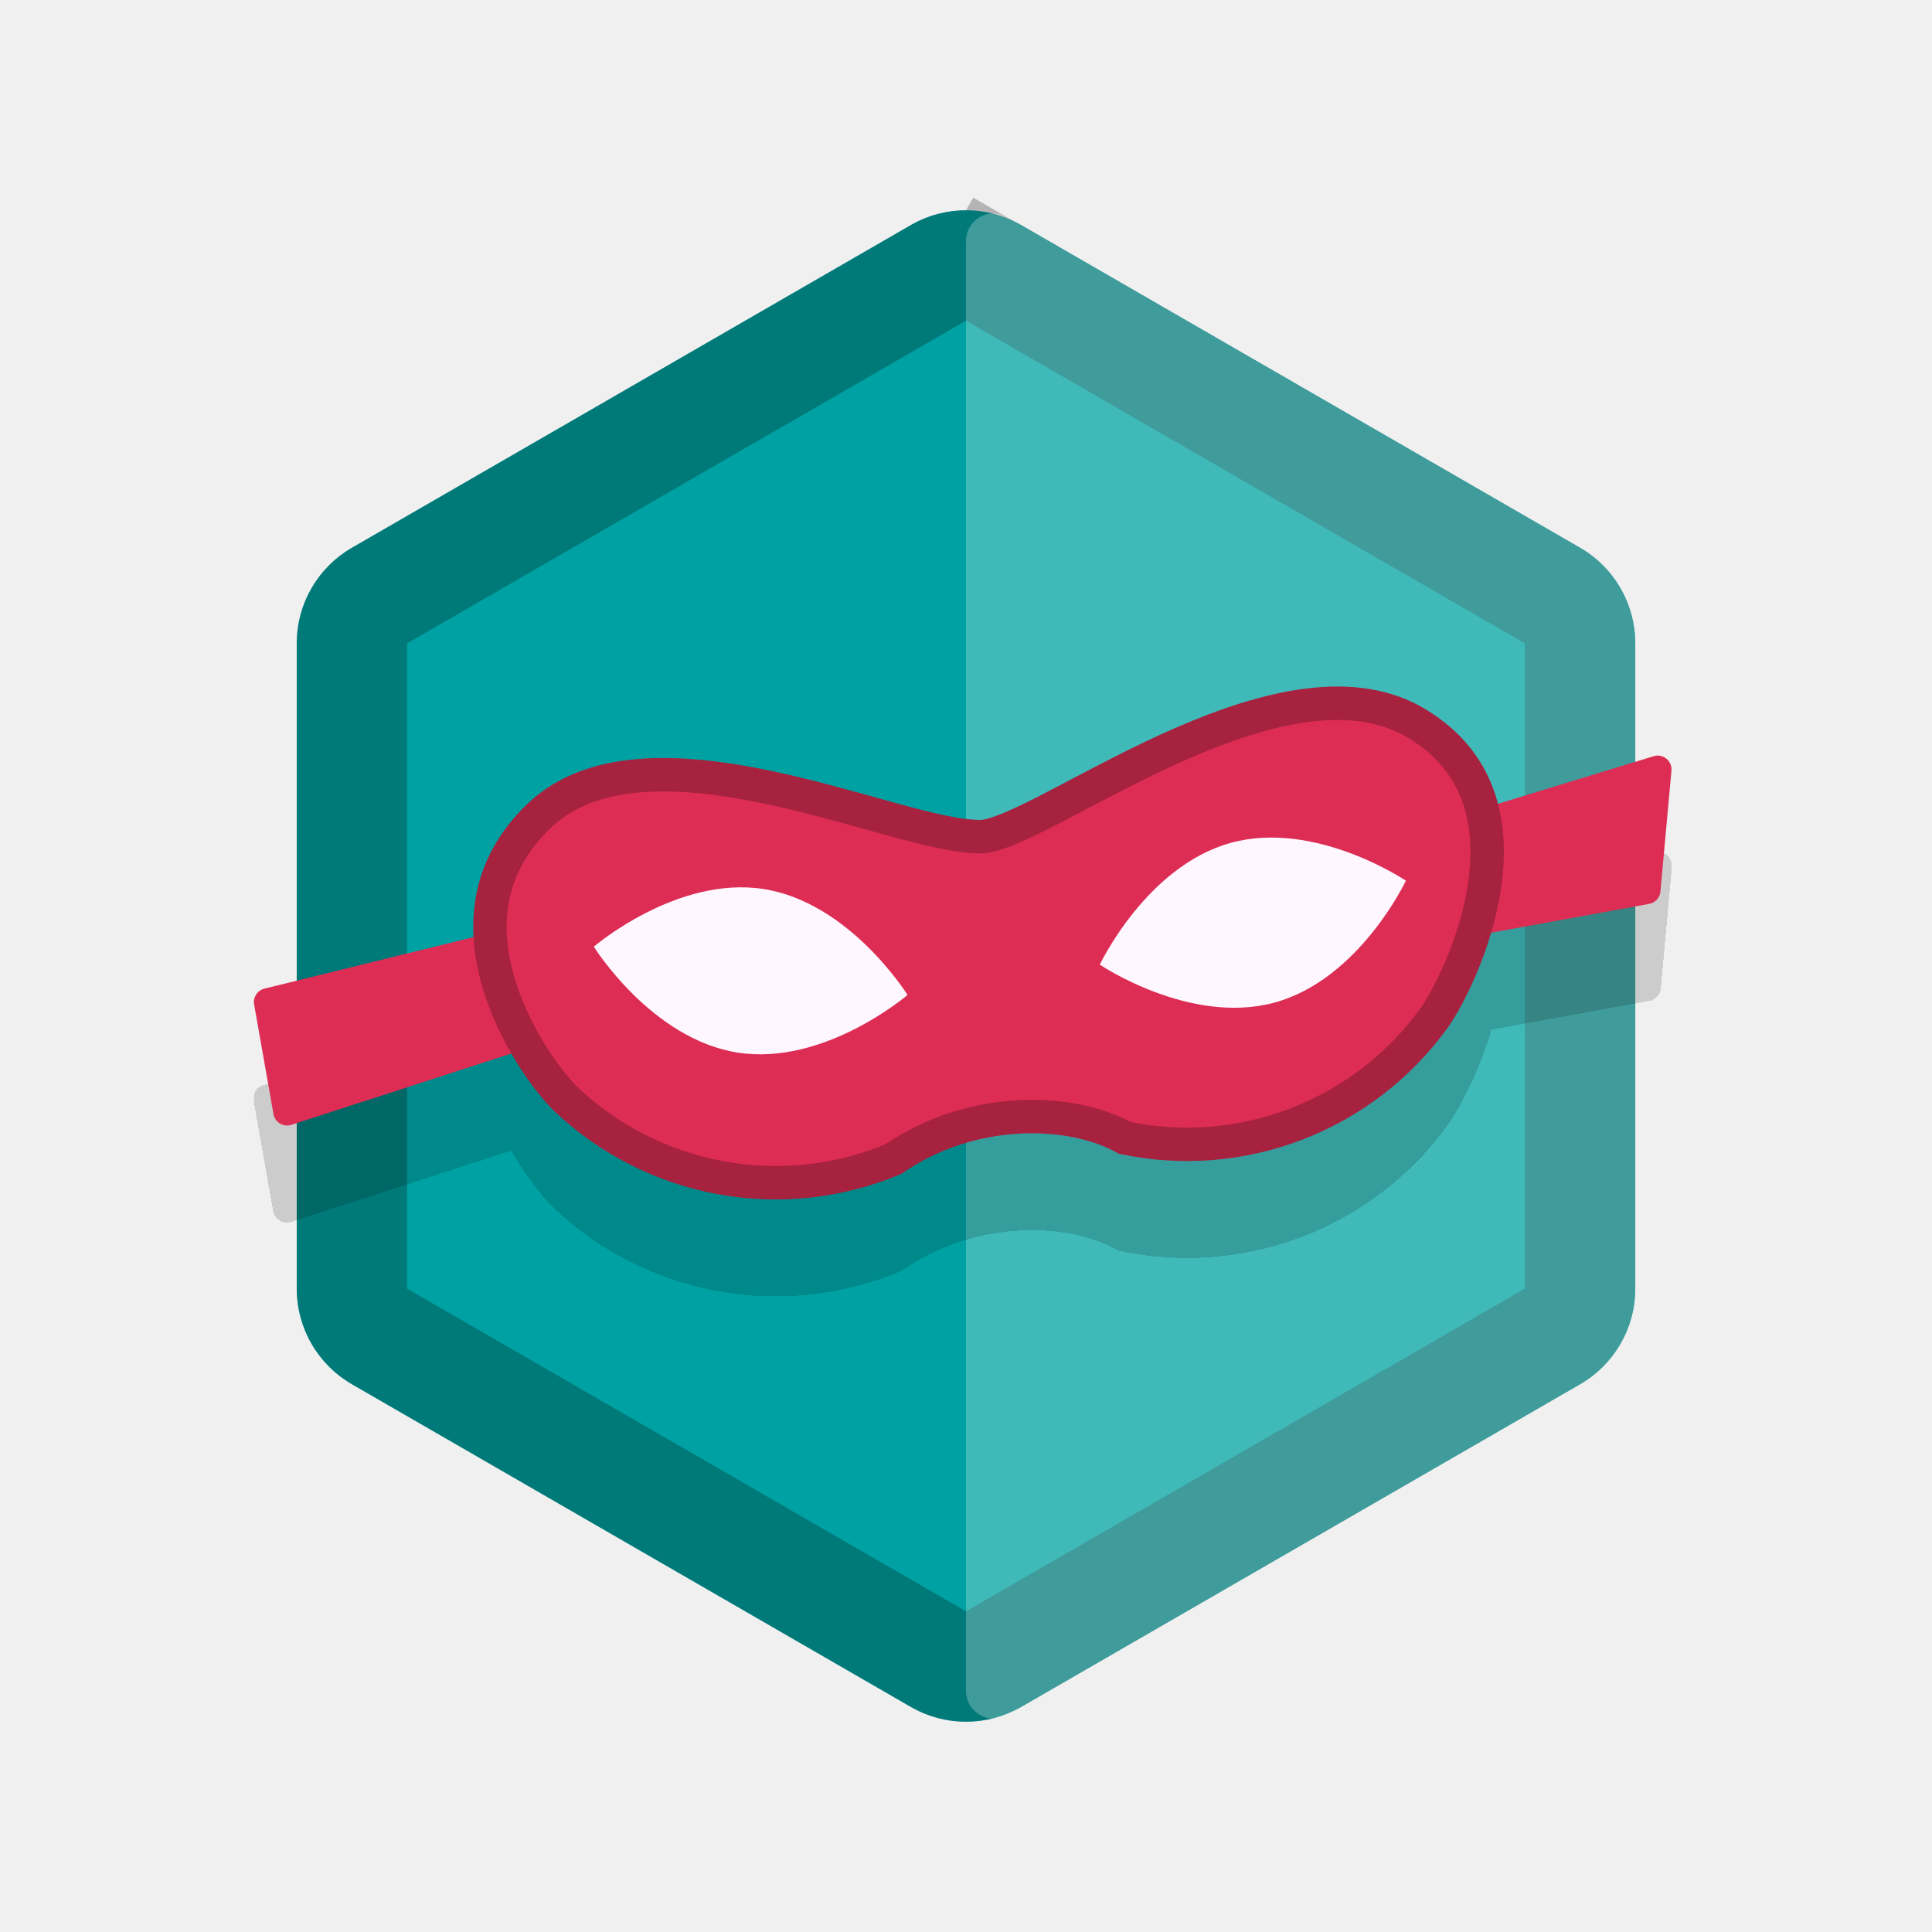
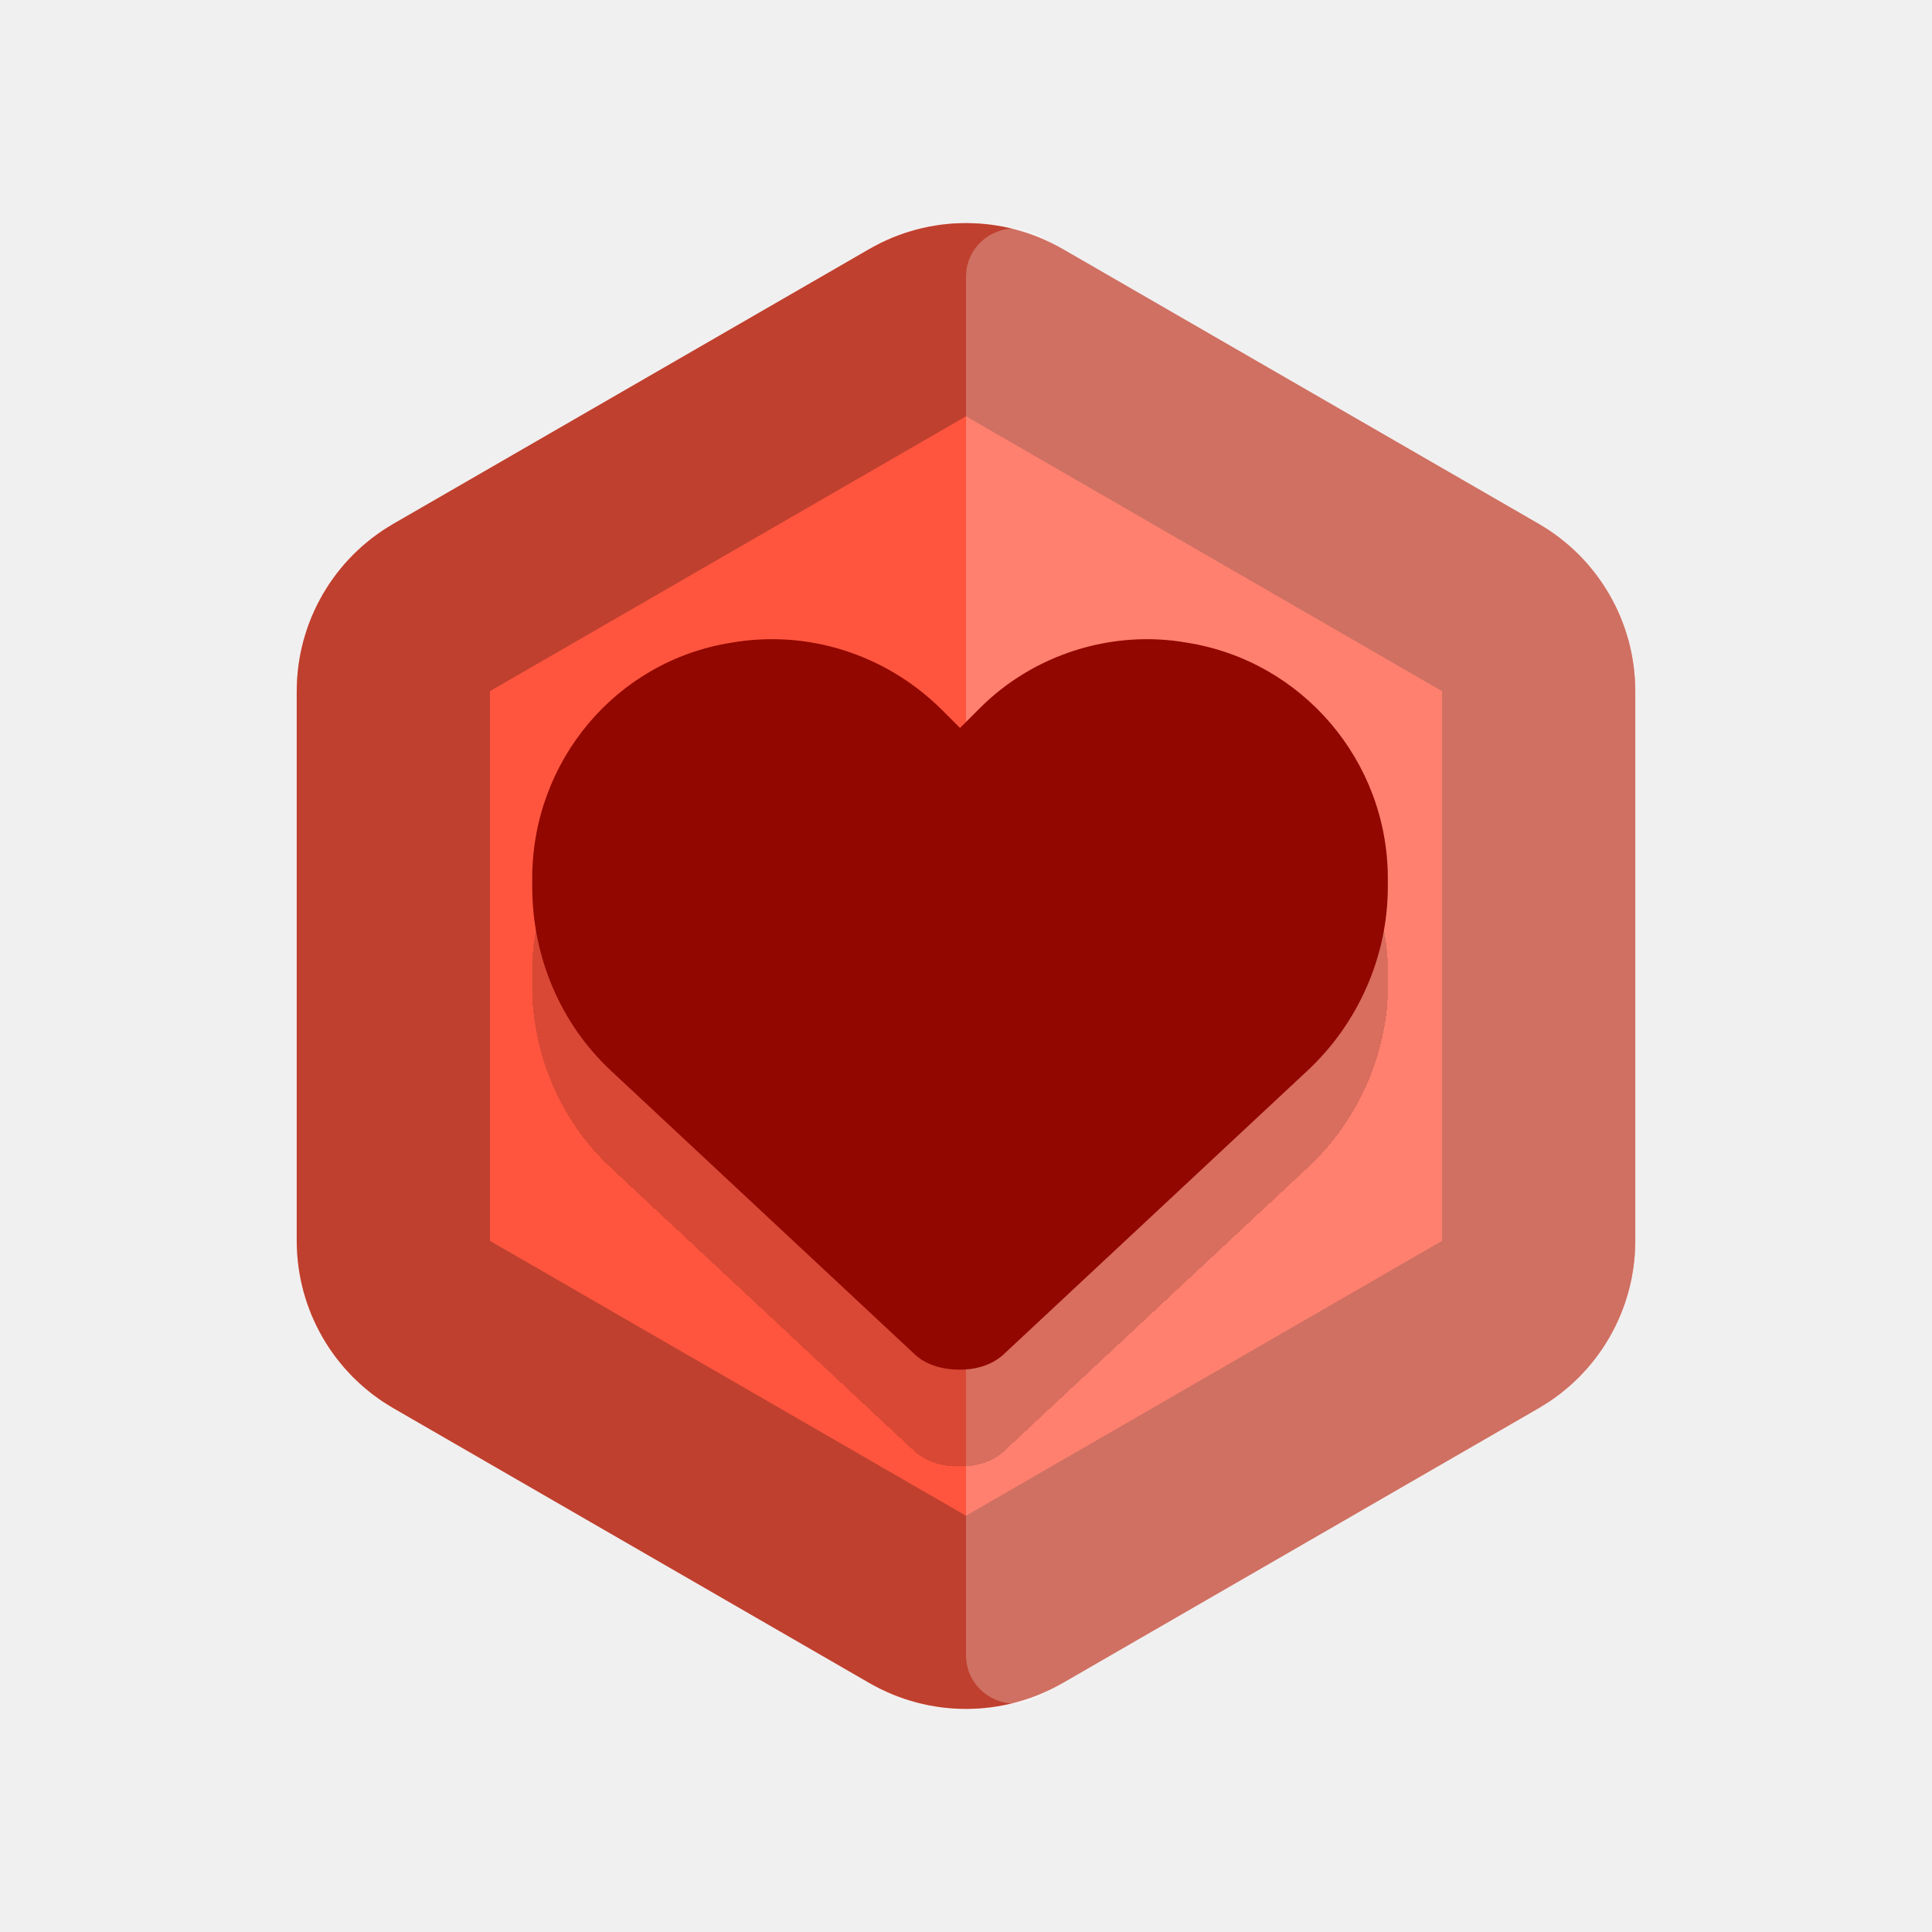
<svg xmlns="http://www.w3.org/2000/svg" width="80" height="80" viewBox="0 0 80 80" fill="none">
-   <path d="M37.714 9.32C39.129 8.503 40.871 8.503 42.286 9.32L65.427 22.68C66.841 23.497 67.713 25.006 67.713 26.639V53.361C67.713 54.994 66.841 56.503 65.427 57.32L42.286 70.68C40.871 71.497 39.129 71.497 37.714 70.68L14.573 57.32C13.159 56.503 12.287 54.994 12.287 53.361V26.639C12.287 25.006 13.159 23.497 14.573 22.68L37.714 9.32Z" fill="#00A1A2" />
-   <path d="M38.857 11.299C39.564 10.891 40.436 10.891 41.143 11.299L42.281 9.327L41.143 11.299L64.284 24.66C64.991 25.068 65.427 25.823 65.427 26.639V53.361C65.427 54.177 64.991 54.932 64.284 55.34L41.143 68.701C40.436 69.109 39.564 69.109 38.857 68.701L15.716 55.34C15.009 54.932 14.573 54.177 14.573 53.361V26.639C14.573 25.823 15.009 25.068 15.716 24.66L38.857 11.299Z" stroke="black" stroke-opacity="0.25" stroke-width="4.571" />
-   <path d="M40 9.979C40 9.1 40.952 8.55 41.714 8.99L65.427 22.68C66.841 23.497 67.713 25.006 67.713 26.639V53.361C67.713 54.994 66.841 56.503 65.427 57.32L41.714 71.01C40.952 71.45 40 70.9 40 70.02V9.979Z" fill="white" fill-opacity="0.25" />
-   <g filter="url(#filter0_d_54951_6667)">
-     <path d="M10.523 41.591C10.471 41.295 10.657 41.009 10.949 40.937L21.301 38.386C21.662 38.297 22.009 38.569 22.009 38.94V42.938C22.009 43.186 21.85 43.406 21.614 43.482L12.063 46.577C11.733 46.684 11.384 46.474 11.324 46.132L10.523 41.591Z" fill="#DD2D54" />
-     <path d="M68.755 36.918C68.732 37.174 68.541 37.382 68.289 37.428L61.541 38.659C61.19 38.723 60.867 38.454 60.867 38.097V34.062C60.867 33.811 61.031 33.589 61.271 33.516L68.474 31.313C68.863 31.195 69.247 31.507 69.211 31.911L68.755 36.918Z" fill="#DD2D54" />
-     <path d="M59.055 29.386C53.182 25.797 43.491 33.416 40.685 33.948C37.45 34.093 26.732 28.589 21.832 33.296C16.931 38.004 21.39 44.496 22.953 46.009C24.833 47.792 27.191 48.989 29.74 49.452C32.289 49.914 34.917 49.624 37.303 48.616L37.31 48.617C40.46 46.401 44.407 46.633 46.321 47.772L46.329 47.773C48.86 48.322 51.496 48.121 53.915 47.194C56.333 46.268 58.429 44.656 59.946 42.556C61.203 40.779 64.928 32.974 59.055 29.386Z" fill="#DD2D54" />
-     <path d="M40.716 34.639L40.765 34.637L40.814 34.628C41.254 34.544 41.778 34.335 42.33 34.08C42.893 33.819 43.539 33.484 44.235 33.119C44.366 33.05 44.498 32.98 44.633 32.909C45.943 32.219 47.431 31.436 48.995 30.756C50.722 30.007 52.502 29.403 54.186 29.197C55.865 28.991 57.401 29.186 58.694 29.976C61.312 31.576 61.822 34.094 61.489 36.557C61.152 39.047 59.96 41.337 59.383 42.154C57.945 44.143 55.959 45.67 53.667 46.548C51.405 47.415 48.941 47.612 46.571 47.117C45.475 46.501 43.914 46.166 42.246 46.245C40.539 46.326 38.666 46.841 36.989 47.997C34.739 48.938 32.264 49.207 29.863 48.771C27.448 48.332 25.213 47.199 23.432 45.51C22.724 44.822 21.292 42.924 20.633 40.657C19.984 38.424 20.1 35.919 22.311 33.795C23.387 32.761 24.807 32.261 26.448 32.122C28.096 31.982 29.921 32.21 31.742 32.589C33.245 32.902 34.712 33.31 36.051 33.683C36.333 33.761 36.61 33.838 36.88 33.913C37.65 34.124 38.371 34.314 39.006 34.446C39.632 34.576 40.222 34.661 40.716 34.639Z" stroke="black" stroke-opacity="0.25" stroke-width="1.384" />
-     <path d="M37.579 41.199C37.579 41.199 34.15 44.14 30.562 43.588C26.975 43.036 24.589 39.2 24.589 39.2C24.589 39.2 28.018 36.259 31.605 36.811C35.192 37.363 37.579 41.199 37.579 41.199Z" fill="#FFF7FF" />
-     <path d="M58.215 36.468C58.215 36.468 56.285 40.553 52.785 41.512C49.284 42.472 45.54 39.944 45.54 39.944C45.54 39.944 47.471 35.859 50.971 34.899C54.471 33.94 58.215 36.468 58.215 36.468Z" fill="#FFF7FF" />
+   <path d="M36 10.309C38.475 8.88 41.525 8.88 44 10.309L63.713 21.691C66.188 23.12 67.713 25.761 67.713 28.619V51.381C67.713 54.239 66.188 56.88 63.713 58.309L44 69.691C41.525 71.12 38.475 71.12 36 69.691L16.287 58.309C13.812 56.88 12.287 54.239 12.287 51.381V28.619C12.287 25.761 13.812 23.12 16.287 21.691L36 10.309Z" fill="#FF553E" />
+   <path d="M42 13.774L61.713 25.155C62.95 25.869 63.713 27.19 63.713 28.619V51.381C63.713 52.81 62.95 54.131 61.713 54.845L42 66.227C40.762 66.941 39.238 66.941 38 66.227L18.287 54.845C17.05 54.131 16.287 52.81 16.287 51.381V28.619C16.287 27.19 17.05 25.869 18.287 25.155L38 13.774C39.238 13.059 40.762 13.059 42 13.774Z" stroke="black" stroke-opacity="0.25" stroke-width="8" />
+   <path d="M40 11.464C40 9.925 41.667 8.962 43 9.732L63.713 21.691C66.188 23.12 67.713 25.761 67.713 28.619V51.381C67.713 54.239 66.188 56.88 63.713 58.309L43 70.268C41.667 71.038 40 70.076 40 68.536V11.464Z" fill="white" fill-opacity="0.25" />
+   <g filter="url(#filter0_d_16002_1331)">
+     <path d="M25.29 44.328C23.214 42.391 22.038 39.623 22.038 36.717V36.371C22.038 31.527 25.498 27.375 30.273 26.614C33.456 26.06 36.639 27.098 38.922 29.313L39.752 30.143L40.583 29.313C42.797 27.098 46.049 26.06 49.163 26.614C53.938 27.375 57.467 31.527 57.467 36.371V36.717C57.467 39.623 56.221 42.391 54.145 44.328L41.621 56.022C41.136 56.507 40.444 56.714 39.752 56.714C38.991 56.714 38.299 56.507 37.815 56.022L25.29 44.328Z" fill="#920700" />
  </g>
  <defs>
-     <filter id="filter0_d_54951_6667" x="10.514" y="28.429" width="58.699" height="25.237" filterUnits="userSpaceOnUse" color-interpolation-filters="sRGB">
+     <filter id="filter0_d_16002_1331" x="22.038" y="26.467" width="35.429" height="34.247" filterUnits="userSpaceOnUse" color-interpolation-filters="sRGB">
      <feFlood flood-opacity="0" result="BackgroundImageFix" />
      <feColorMatrix in="SourceAlpha" type="matrix" values="0 0 0 0 0 0 0 0 0 0 0 0 0 0 0 0 0 0 127 0" result="hardAlpha" />
      <feOffset dy="4" />
      <feColorMatrix type="matrix" values="0 0 0 0 0 0 0 0 0 0 0 0 0 0 0 0 0 0 0.15 0" />
-       <feBlend mode="normal" in2="BackgroundImageFix" result="effect1_dropShadow_54951_6667" />
-       <feBlend mode="normal" in="SourceGraphic" in2="effect1_dropShadow_54951_6667" result="shape" />
+       <feBlend mode="normal" in2="BackgroundImageFix" result="effect1_dropShadow_16002_1331" />
+       <feBlend mode="normal" in="SourceGraphic" in2="effect1_dropShadow_16002_1331" result="shape" />
    </filter>
  </defs>
</svg>
